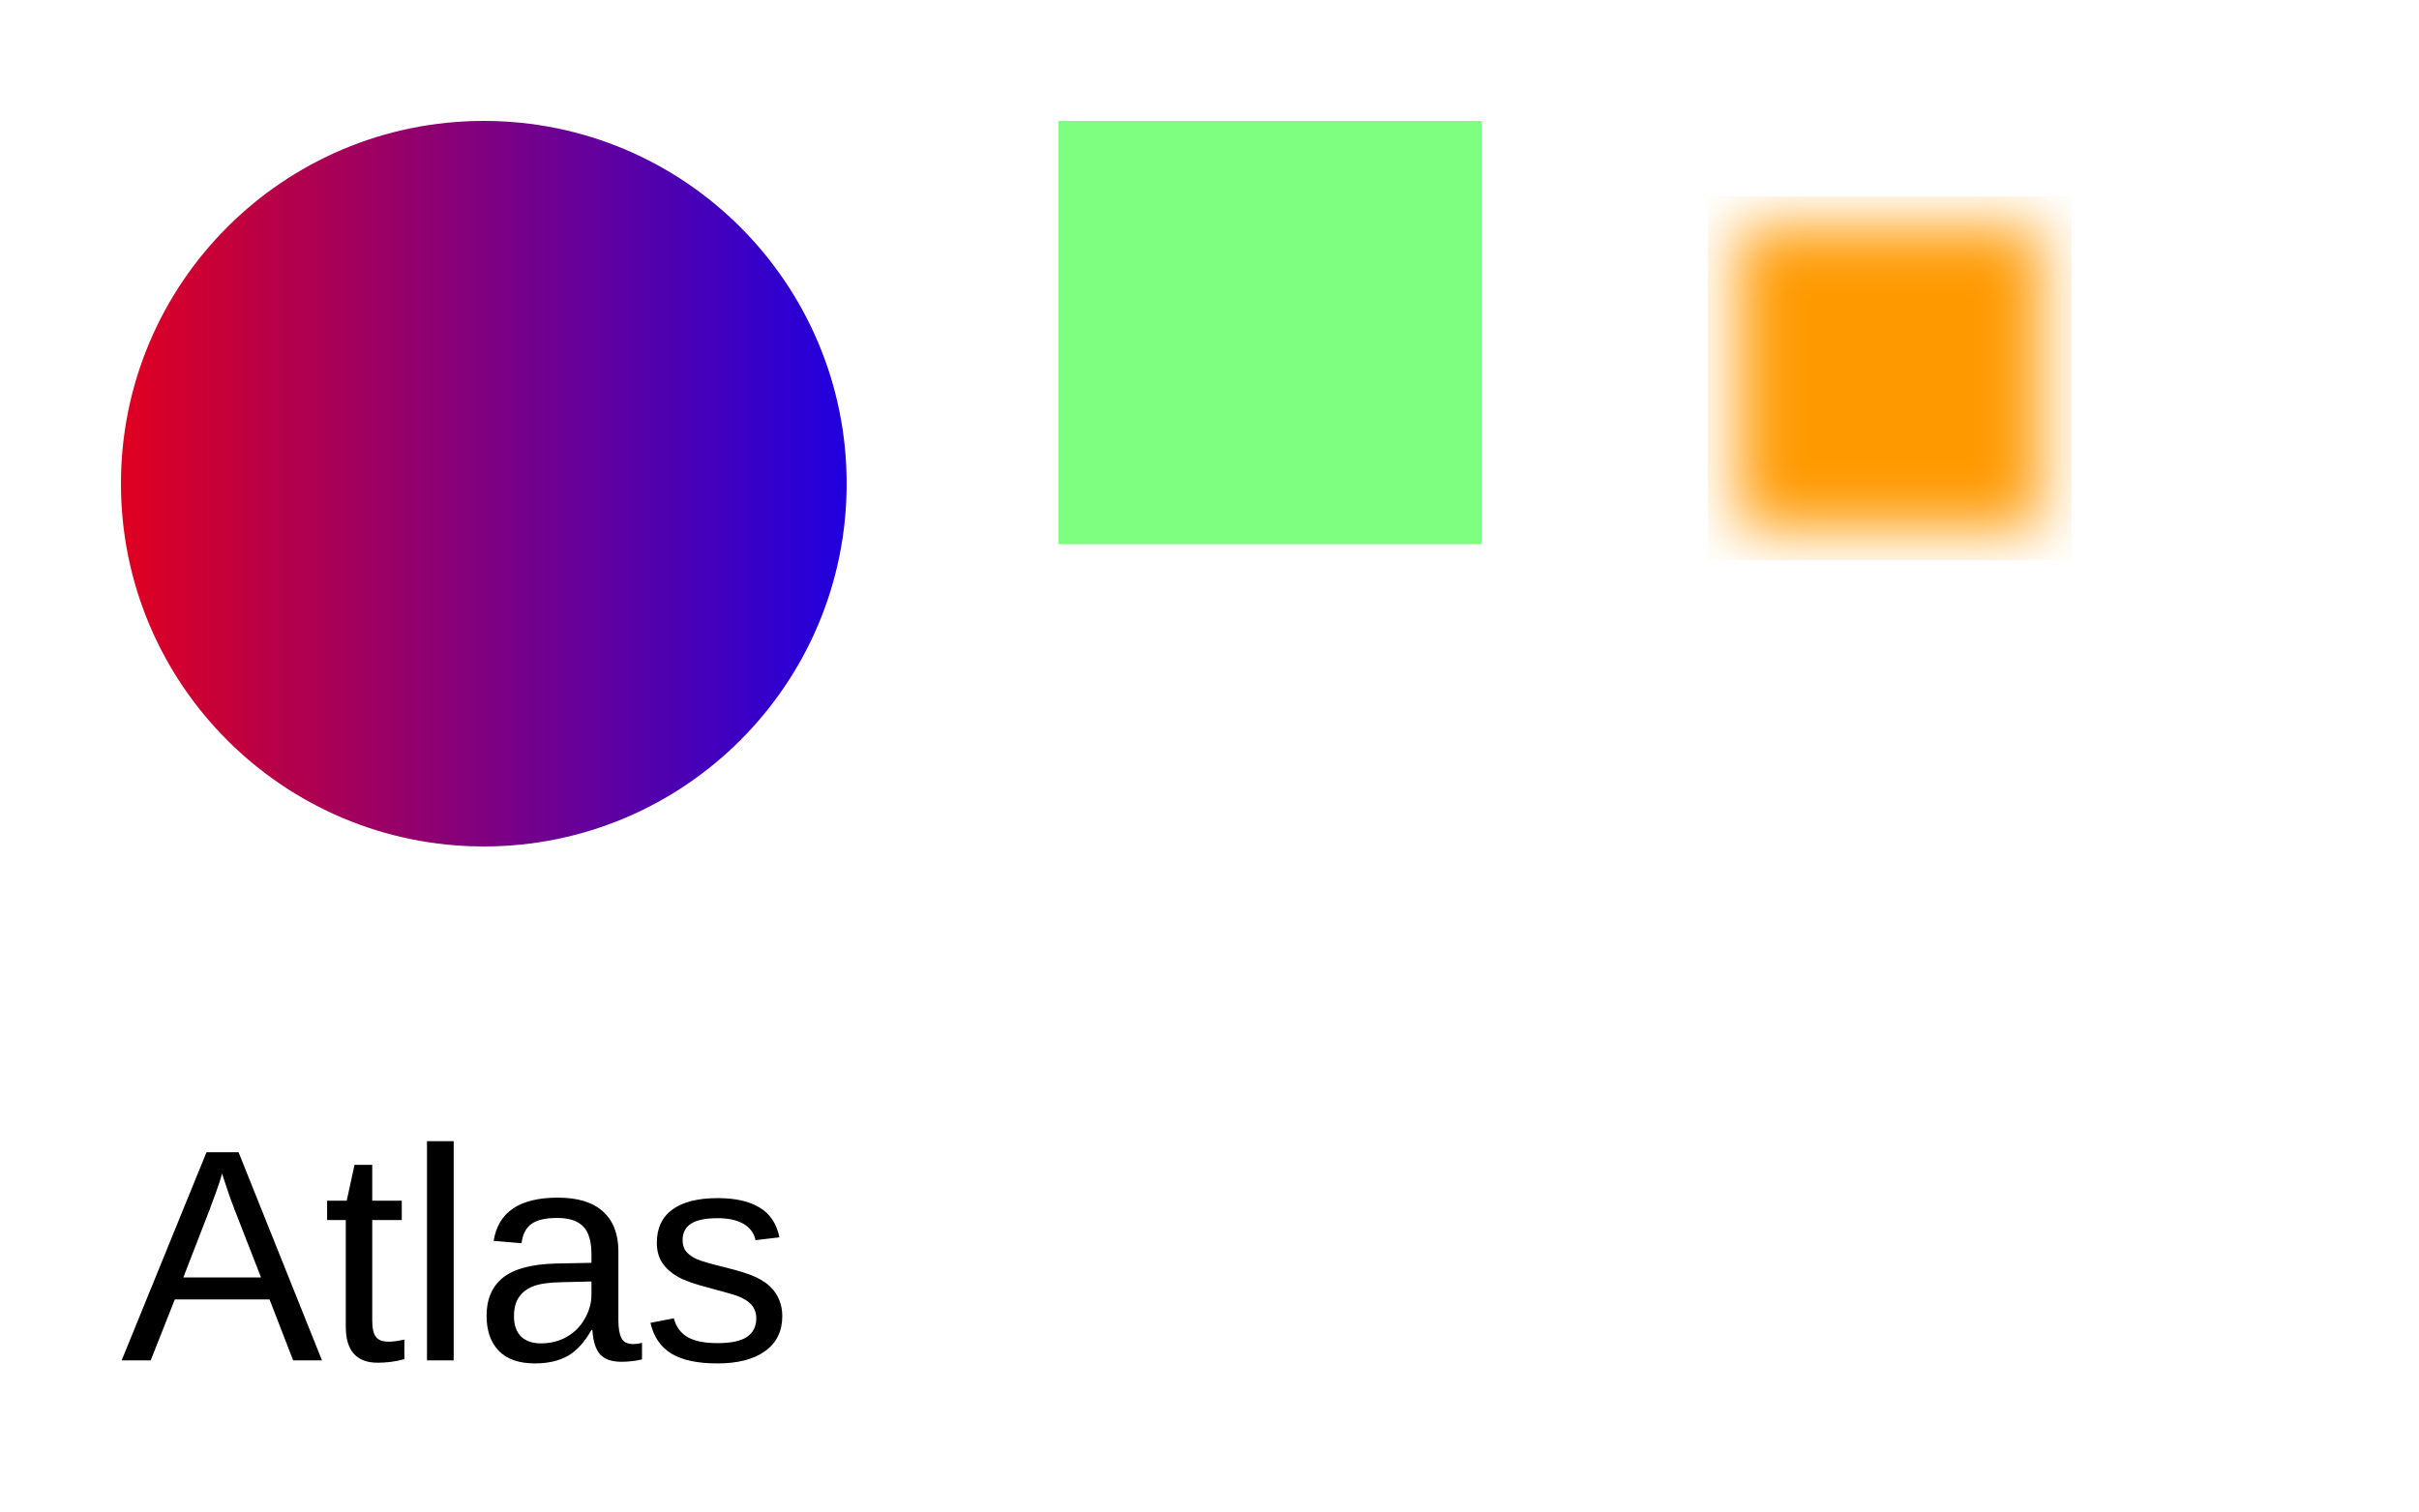
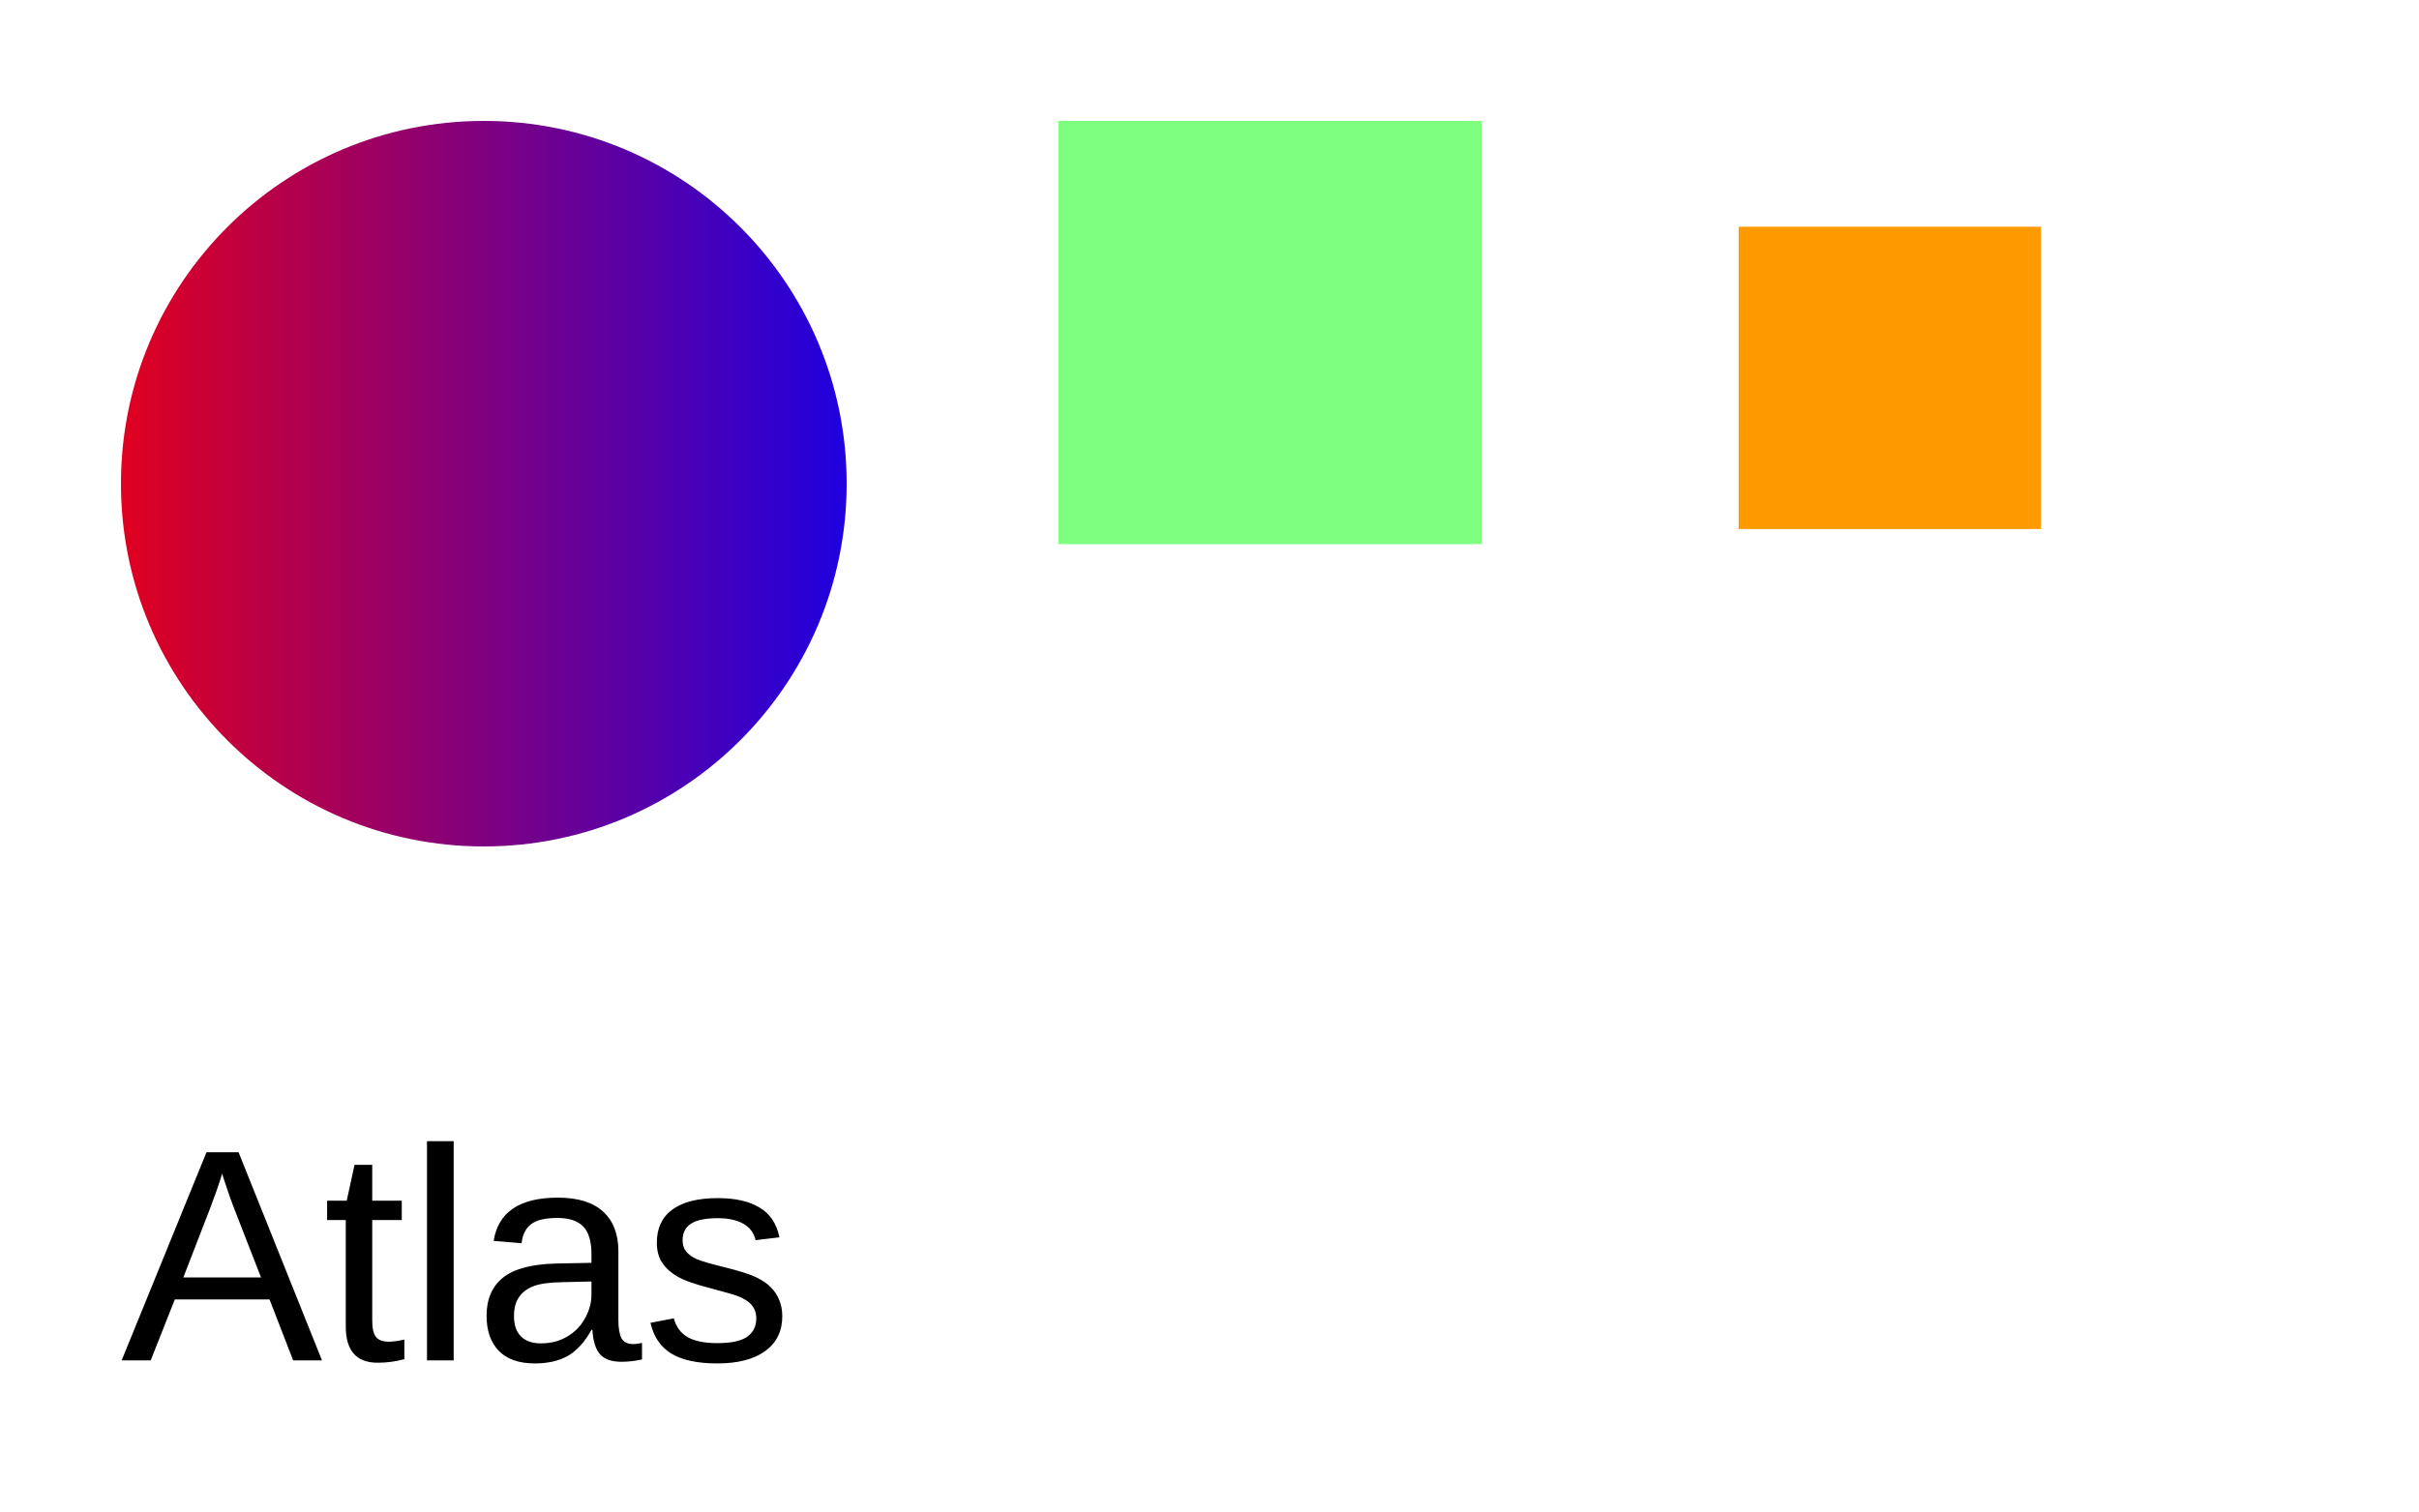
<svg xmlns="http://www.w3.org/2000/svg" width="160" height="100" viewBox="0 0 160 100">
  <defs>
    <linearGradient id="g">
      <stop stop-color="#ff0000" />
      <stop offset="1" stop-color="#0000ff" />
    </linearGradient>
    <clipPath id="c">
      <circle cx="32" cy="32" r="24" />
    </clipPath>
-     <filter id="blur">
-       <feGaussianBlur stdDeviation="2" />
-     </filter>
  </defs>
  <rect width="64" height="64" fill="url(#g)" clip-path="url(#c)" />
  <g transform="translate(70,8)">
    <rect width="28" height="28" fill="#00ff00" opacity=".5" />
  </g>
-   <rect x="115" y="15" width="20" height="20" fill="#ff9900" filter="url(#blur)" />
+   <rect x="115" y="15" width="20" height="20" fill="#ff9900" />
  <text x="8" y="90" font-family="Arial, DejaVu Sans, sans-serif" font-size="20">Atlas</text>
</svg>
